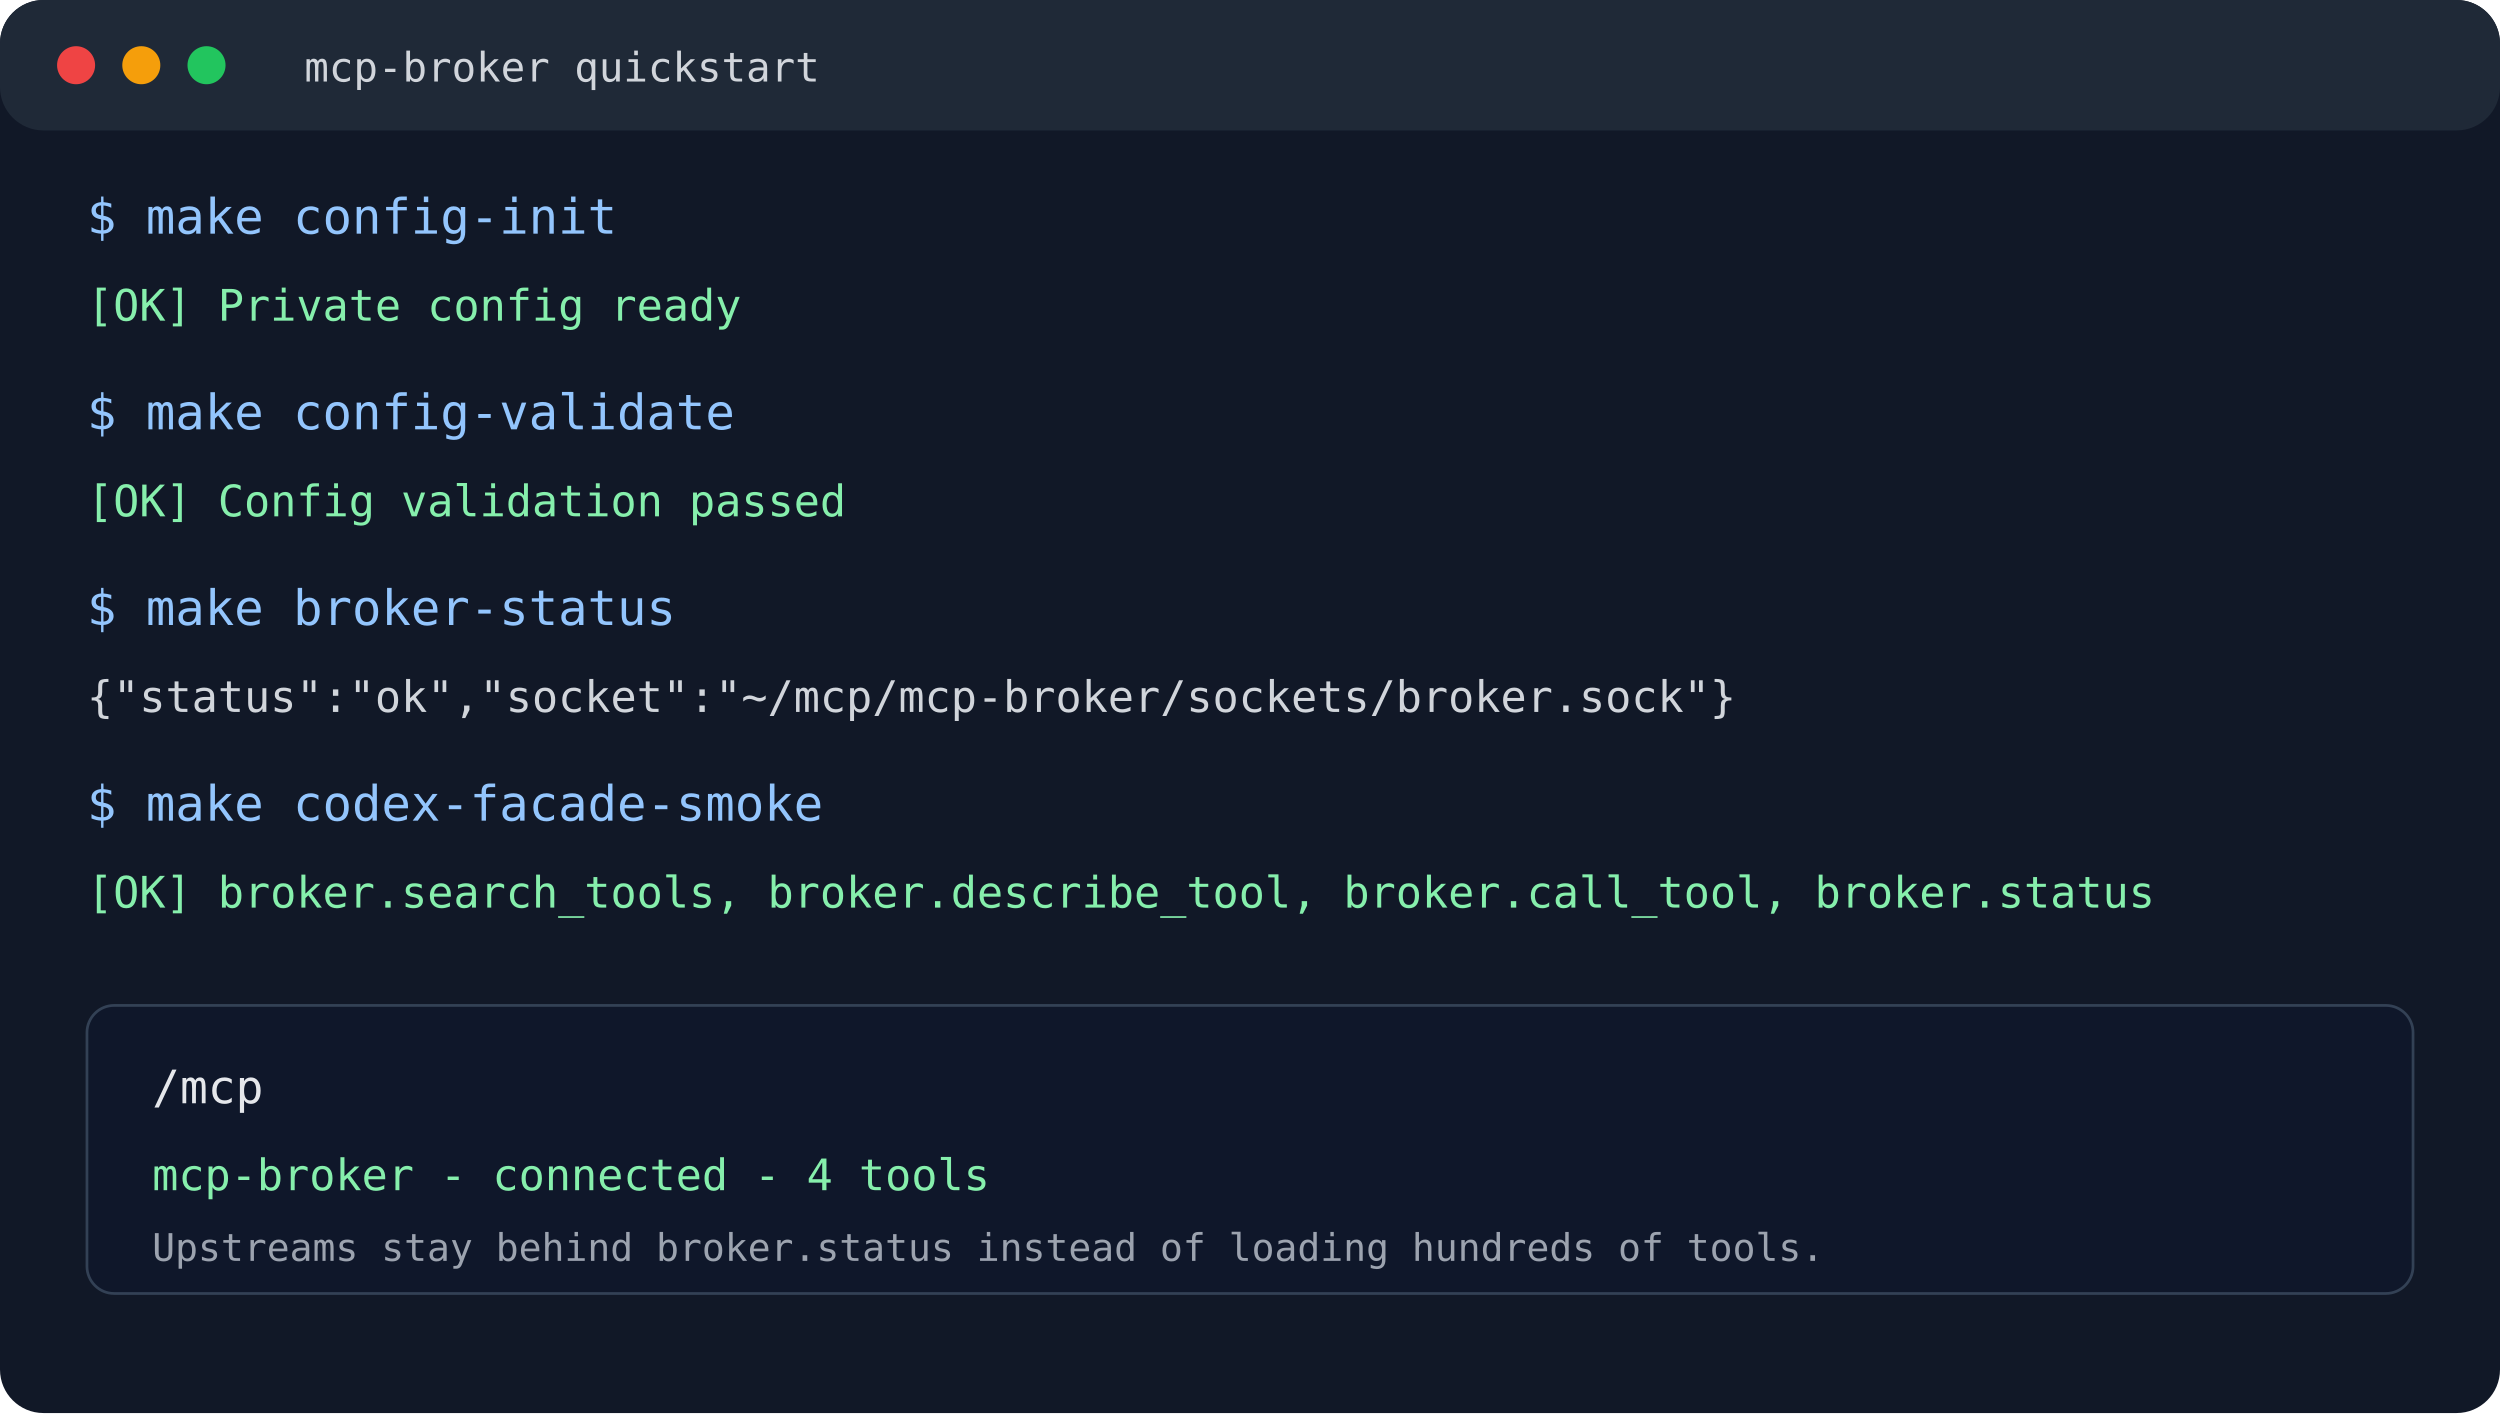
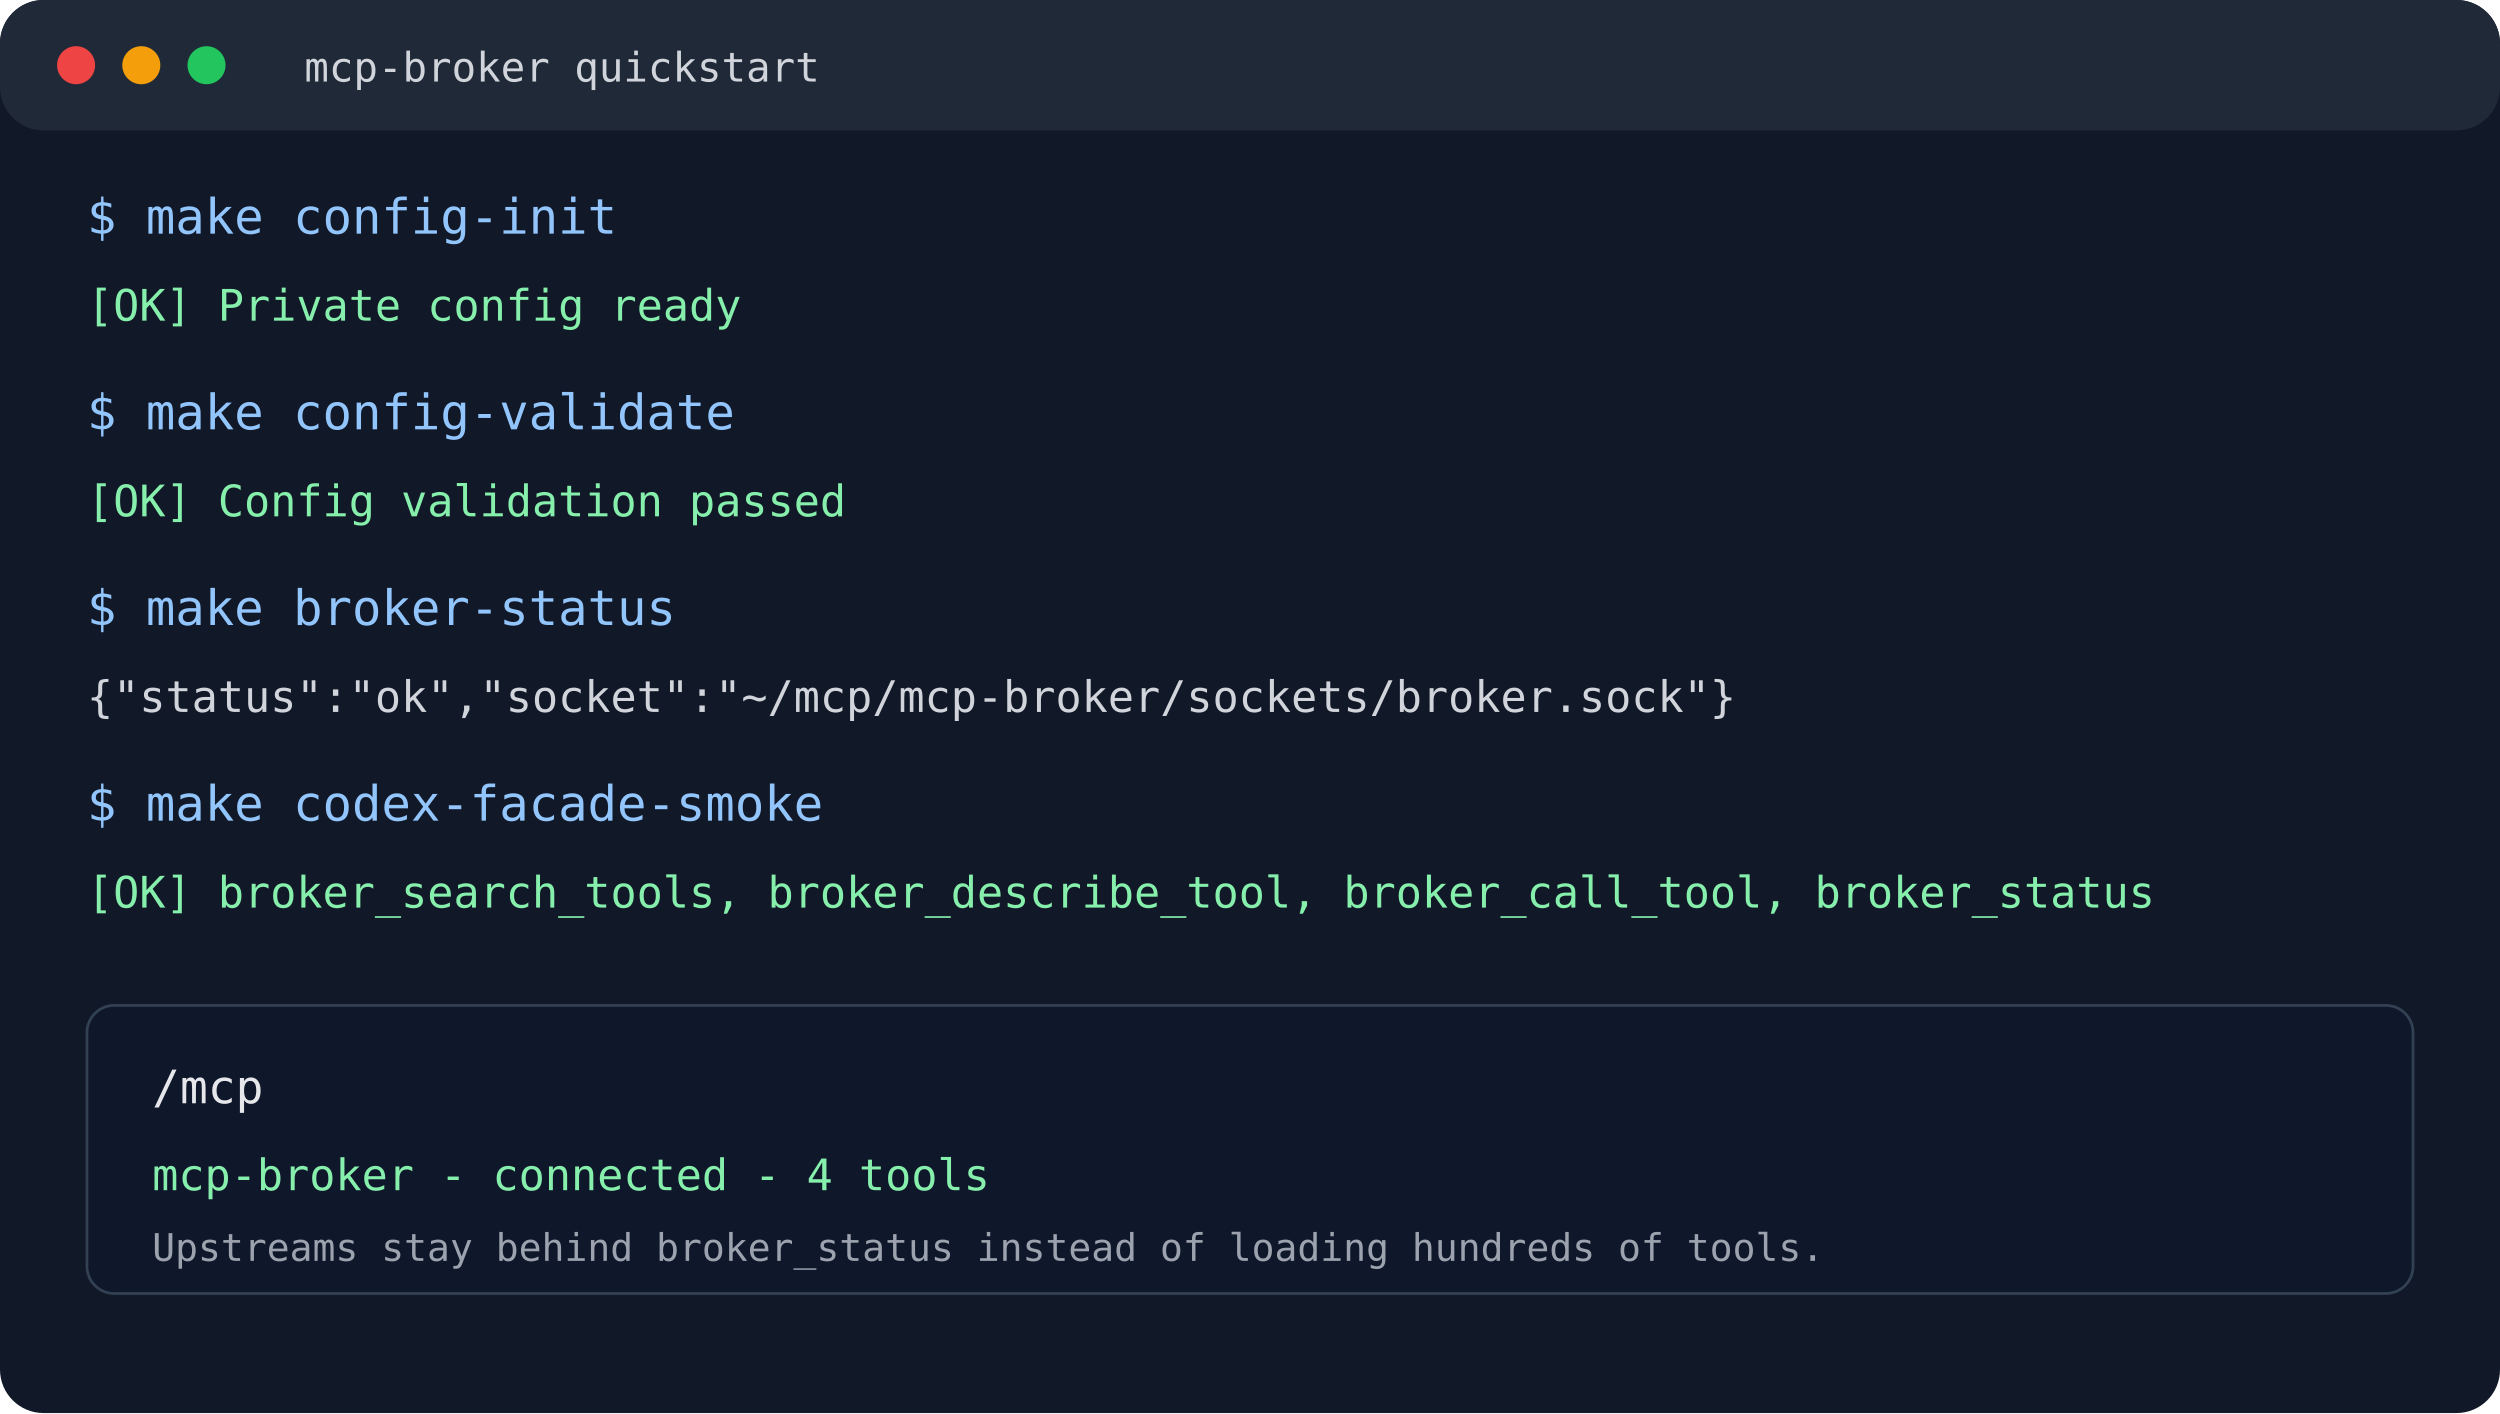
<svg xmlns="http://www.w3.org/2000/svg" width="920" height="520" viewBox="0 0 920 520" role="img" aria-labelledby="title desc">
  <rect width="920" height="520" rx="16" fill="#111827" />
  <rect x="0" y="0" width="920" height="48" rx="16" fill="#1f2937" />
  <circle cx="28" cy="24" r="7" fill="#ef4444" />
  <circle cx="52" cy="24" r="7" fill="#f59e0b" />
  <circle cx="76" cy="24" r="7" fill="#22c55e" />
  <text x="112" y="30" font-family="SFMono-Regular, Menlo, Consolas, monospace" font-size="15" fill="#d1d5db">mcp-broker quickstart</text>
  <text x="32" y="86" font-family="SFMono-Regular, Menlo, Consolas, monospace" font-size="18" fill="#93c5fd">$ make config-init</text>
  <text x="32" y="118" font-family="SFMono-Regular, Menlo, Consolas, monospace" font-size="16" fill="#86efac">[OK] Private config ready</text>
  <text x="32" y="158" font-family="SFMono-Regular, Menlo, Consolas, monospace" font-size="18" fill="#93c5fd">$ make config-validate</text>
  <text x="32" y="190" font-family="SFMono-Regular, Menlo, Consolas, monospace" font-size="16" fill="#86efac">[OK] Config validation passed</text>
  <text x="32" y="230" font-family="SFMono-Regular, Menlo, Consolas, monospace" font-size="18" fill="#93c5fd">$ make broker-status</text>
  <text x="32" y="262" font-family="SFMono-Regular, Menlo, Consolas, monospace" font-size="16" fill="#d1d5db">{"status":"ok","socket":"~/mcp/mcp-broker/sockets/broker.sock"}</text>
  <text x="32" y="302" font-family="SFMono-Regular, Menlo, Consolas, monospace" font-size="18" fill="#93c5fd">$ make codex-facade-smoke</text>
-   <text x="32" y="334" font-family="SFMono-Regular, Menlo, Consolas, monospace" font-size="16" fill="#86efac">[OK] broker.search_tools, broker.describe_tool, broker.call_tool, broker.status</text>
+   <text x="32" y="334" font-family="SFMono-Regular, Menlo, Consolas, monospace" font-size="16" fill="#86efac">[OK] broker_search_tools, broker_describe_tool, broker_call_tool, broker_status</text>
  <rect x="32" y="370" width="856" height="106" rx="10" fill="#0f172a" stroke="#334155" />
  <text x="56" y="406" font-family="SFMono-Regular, Menlo, Consolas, monospace" font-size="17" fill="#e5e7eb">/mcp</text>
  <text x="56" y="438" font-family="SFMono-Regular, Menlo, Consolas, monospace" font-size="16" fill="#86efac">mcp-broker - connected - 4 tools</text>
-   <text x="56" y="464" font-family="SFMono-Regular, Menlo, Consolas, monospace" font-size="14" fill="#9ca3af">Upstreams stay behind broker.status instead of loading hundreds of tools.</text>
+   <text x="56" y="464" font-family="SFMono-Regular, Menlo, Consolas, monospace" font-size="14" fill="#9ca3af">Upstreams stay behind broker_status instead of loading hundreds of tools.</text>
</svg>
